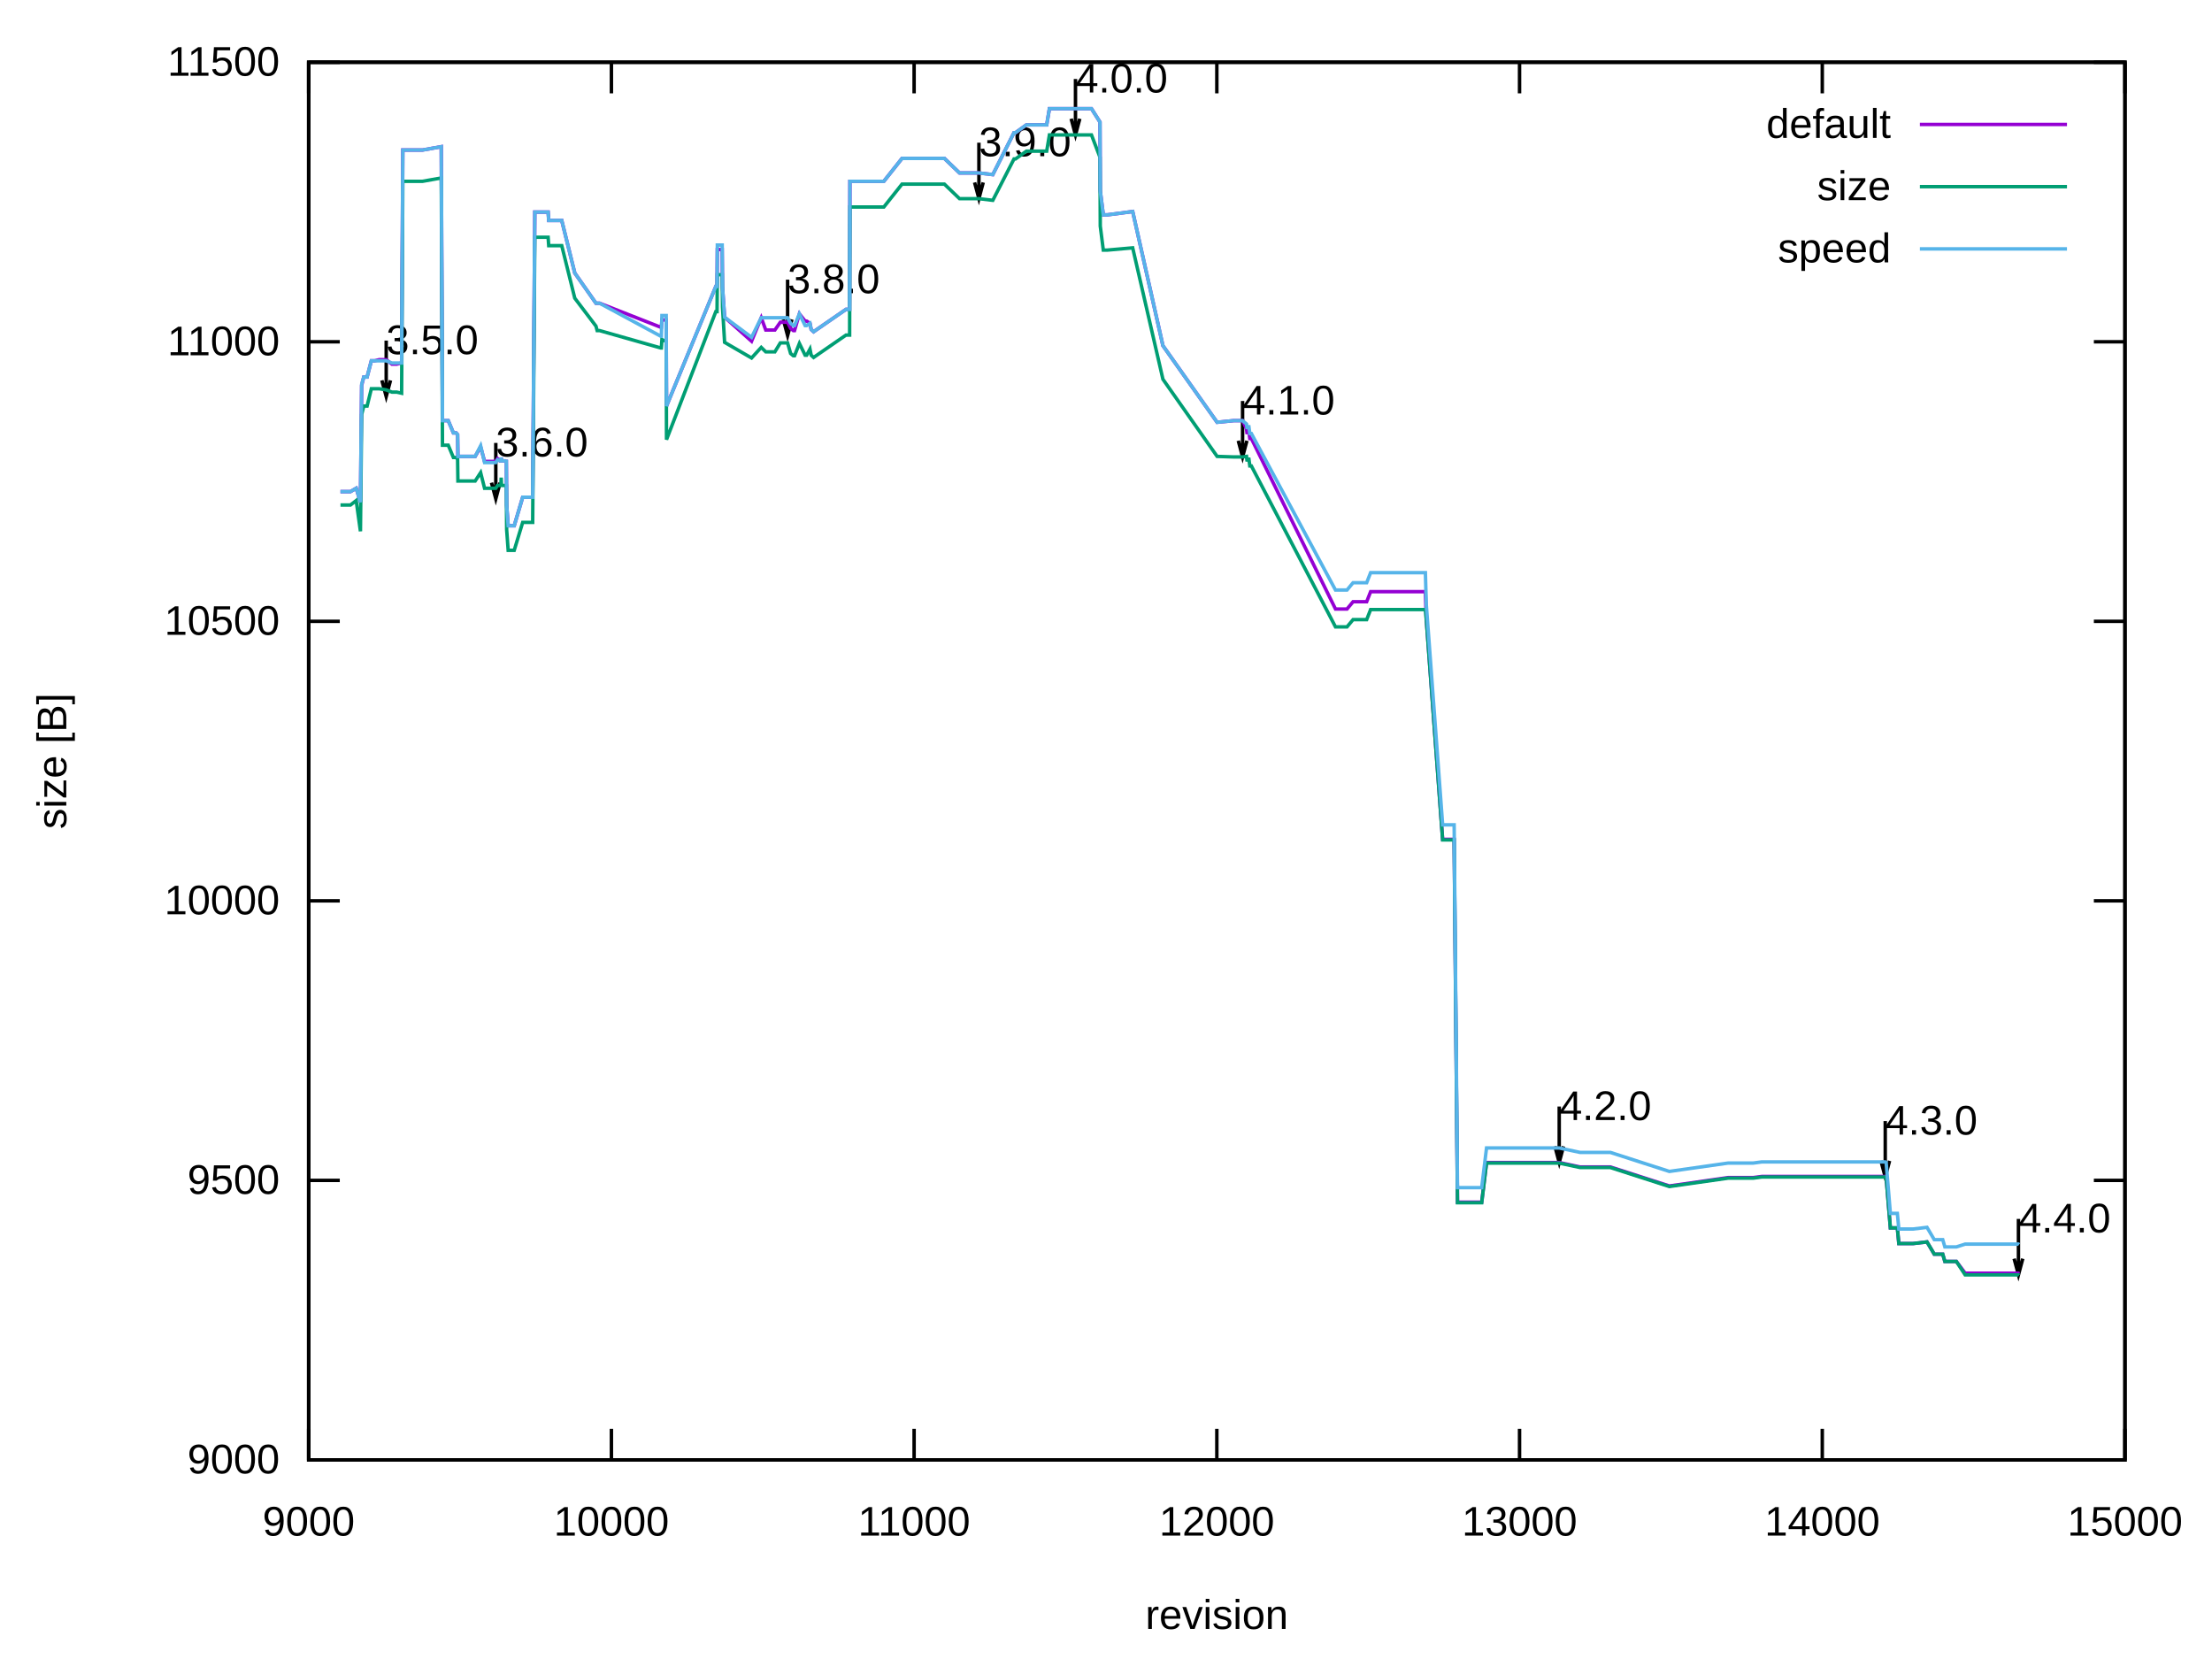
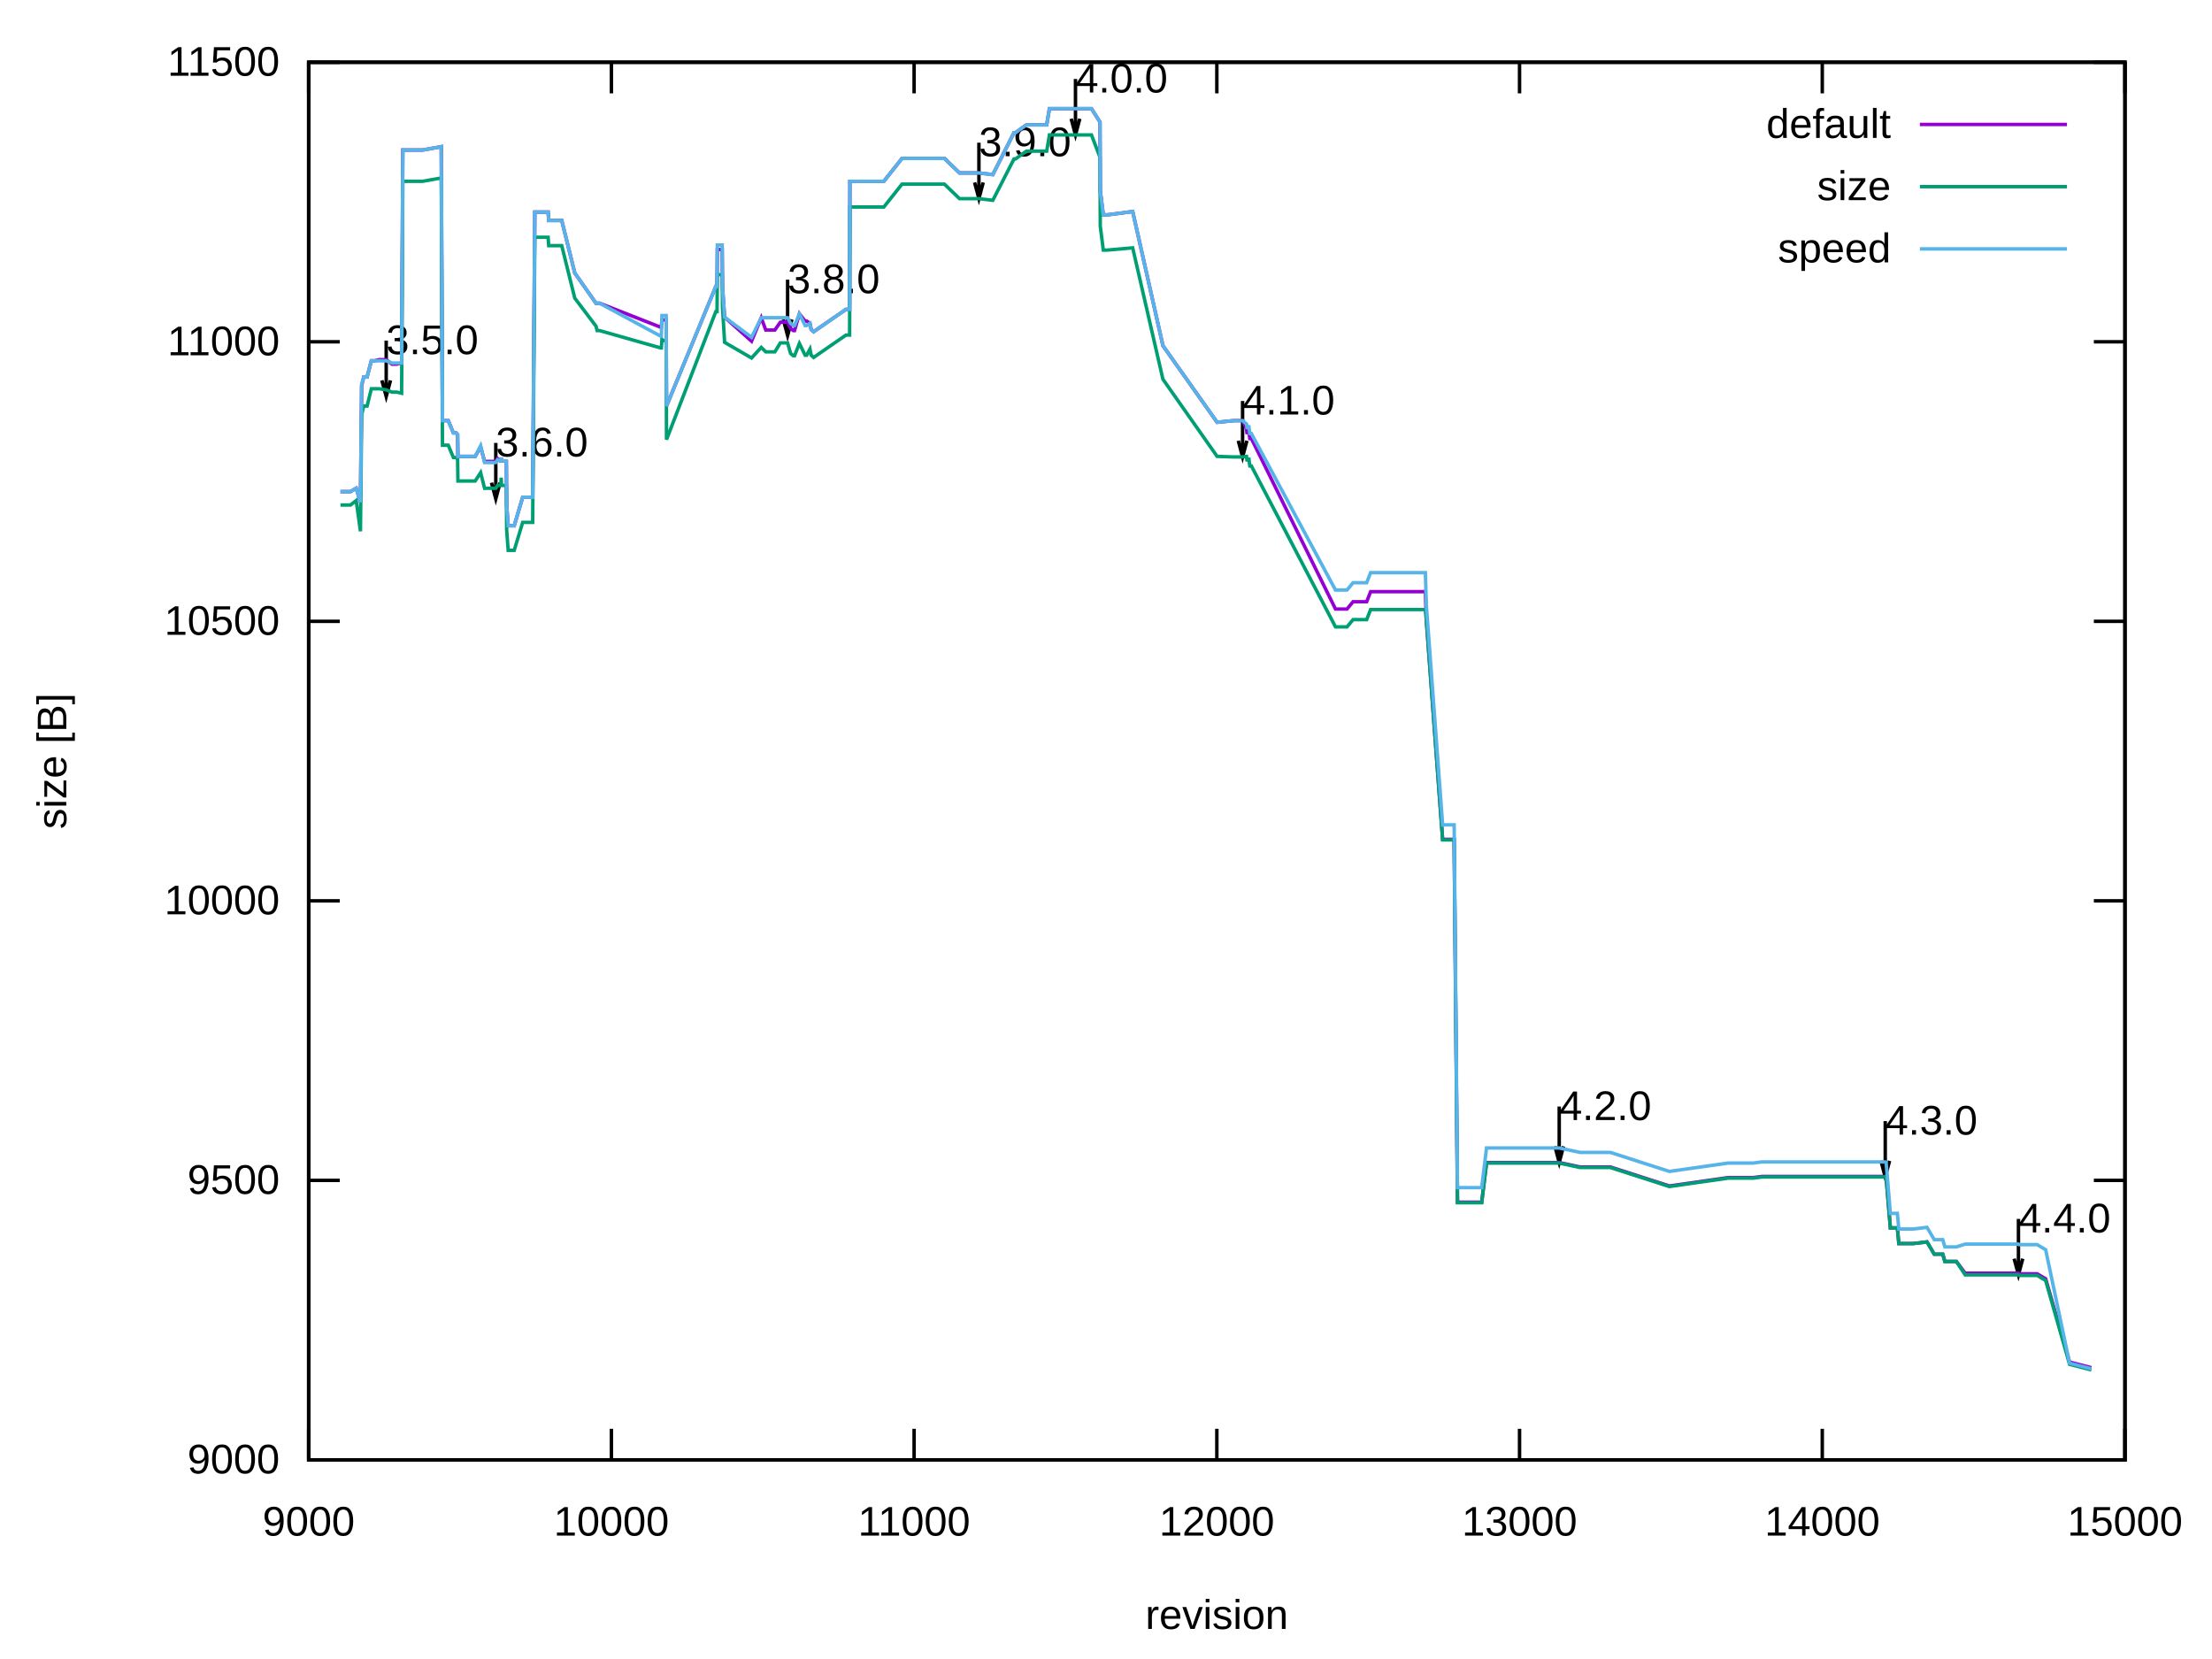
<svg xmlns="http://www.w3.org/2000/svg" xmlns:xlink="http://www.w3.org/1999/xlink" width="640" height="480" viewBox="0 0 640 480">
  <g id="gnuplot_canvas">
    <rect x="0" y="0" width="640" height="480" fill="none" />
    <defs>
      <circle id="gpDot" r="0.5" stroke-width="0.5" stroke="currentColor" />
      <path id="gpPt0" stroke-width="0.222" stroke="currentColor" d="M-1,0 h2 M0,-1 v2" />
      <path id="gpPt1" stroke-width="0.222" stroke="currentColor" d="M-1,-1 L1,1 M1,-1 L-1,1" />
      <path id="gpPt2" stroke-width="0.222" stroke="currentColor" d="M-1,0 L1,0 M0,-1 L0,1 M-1,-1 L1,1 M-1,1 L1,-1" />
      <rect id="gpPt3" stroke-width="0.222" stroke="currentColor" x="-1" y="-1" width="2" height="2" />
      <rect id="gpPt4" stroke-width="0.222" stroke="currentColor" fill="currentColor" x="-1" y="-1" width="2" height="2" />
      <circle id="gpPt5" stroke-width="0.222" stroke="currentColor" cx="0" cy="0" r="1" />
      <use xlink:href="#gpPt5" id="gpPt6" fill="currentColor" stroke="none" />
      <path id="gpPt7" stroke-width="0.222" stroke="currentColor" d="M0,-1.33 L-1.33,0.67 L1.33,0.67 z" />
      <use xlink:href="#gpPt7" id="gpPt8" fill="currentColor" stroke="none" />
      <use xlink:href="#gpPt7" id="gpPt9" stroke="currentColor" transform="rotate(180)" />
      <use xlink:href="#gpPt9" id="gpPt10" fill="currentColor" stroke="none" />
      <use xlink:href="#gpPt3" id="gpPt11" stroke="currentColor" transform="rotate(45)" />
      <use xlink:href="#gpPt11" id="gpPt12" fill="currentColor" stroke="none" />
      <path id="gpPt13" stroke-width="0.222" stroke="currentColor" d="M0,1.330 L1.265,0.411 L0.782,-1.067 L-0.782,-1.076 L-1.265,0.411 z" />
      <use xlink:href="#gpPt13" id="gpPt14" fill="currentColor" stroke="none" />
      <filter id="textbox" filterUnits="objectBoundingBox" x="0" y="0" height="1" width="1">
        <feFlood flood-color="white" flood-opacity="1" result="bgnd" />
        <feComposite in="SourceGraphic" in2="bgnd" operator="atop" />
      </filter>
      <filter id="greybox" filterUnits="objectBoundingBox" x="0" y="0" height="1" width="1">
        <feFlood flood-color="lightgrey" flood-opacity="1" result="grey" />
        <feComposite in="SourceGraphic" in2="grey" operator="atop" />
      </filter>
    </defs>
    <g fill="none" color="white" stroke="currentColor" stroke-width="1.00" stroke-linecap="butt" stroke-linejoin="miter">
</g>
    <g fill="none" color="black" stroke="currentColor" stroke-width="1.00" stroke-linecap="butt" stroke-linejoin="miter">
      <path stroke="black" d="M89.31,422.40 L98.31,422.40 M614.82,422.40 L605.82,422.40  " />
      <g transform="translate(80.92,426.30)" stroke="none" fill="black" font-family="Arial" font-size="12.00" text-anchor="end">
        <text>
          <tspan font-family="Arial"> 9000</tspan>
        </text>
      </g>
    </g>
    <g fill="none" color="black" stroke="currentColor" stroke-width="1.00" stroke-linecap="butt" stroke-linejoin="miter">
      <path stroke="black" d="M89.31,341.52 L98.31,341.52 M614.82,341.52 L605.82,341.52  " />
      <g transform="translate(80.92,345.42)" stroke="none" fill="black" font-family="Arial" font-size="12.00" text-anchor="end">
        <text>
          <tspan font-family="Arial"> 9500</tspan>
        </text>
      </g>
    </g>
    <g fill="none" color="black" stroke="currentColor" stroke-width="1.00" stroke-linecap="butt" stroke-linejoin="miter">
      <path stroke="black" d="M89.31,260.64 L98.31,260.64 M614.82,260.64 L605.82,260.64  " />
      <g transform="translate(80.92,264.54)" stroke="none" fill="black" font-family="Arial" font-size="12.00" text-anchor="end">
        <text>
          <tspan font-family="Arial"> 10000</tspan>
        </text>
      </g>
    </g>
    <g fill="none" color="black" stroke="currentColor" stroke-width="1.00" stroke-linecap="butt" stroke-linejoin="miter">
      <path stroke="black" d="M89.31,179.77 L98.31,179.77 M614.82,179.77 L605.82,179.77  " />
      <g transform="translate(80.92,183.67)" stroke="none" fill="black" font-family="Arial" font-size="12.00" text-anchor="end">
        <text>
          <tspan font-family="Arial"> 10500</tspan>
        </text>
      </g>
    </g>
    <g fill="none" color="black" stroke="currentColor" stroke-width="1.00" stroke-linecap="butt" stroke-linejoin="miter">
      <path stroke="black" d="M89.31,98.89 L98.31,98.89 M614.82,98.89 L605.82,98.89  " />
      <g transform="translate(80.92,102.79)" stroke="none" fill="black" font-family="Arial" font-size="12.00" text-anchor="end">
        <text>
          <tspan font-family="Arial"> 11000</tspan>
        </text>
      </g>
    </g>
    <g fill="none" color="black" stroke="currentColor" stroke-width="1.00" stroke-linecap="butt" stroke-linejoin="miter">
      <path stroke="black" d="M89.31,18.01 L98.31,18.01 M614.82,18.01 L605.82,18.01  " />
      <g transform="translate(80.92,21.91)" stroke="none" fill="black" font-family="Arial" font-size="12.00" text-anchor="end">
        <text>
          <tspan font-family="Arial"> 11500</tspan>
        </text>
      </g>
    </g>
    <g fill="none" color="black" stroke="currentColor" stroke-width="1.00" stroke-linecap="butt" stroke-linejoin="miter">
      <path stroke="black" d="M89.31,422.40 L89.31,413.40 M89.31,18.01 L89.31,27.01  " />
      <g transform="translate(89.31,444.30)" stroke="none" fill="black" font-family="Arial" font-size="12.00" text-anchor="middle">
        <text>
          <tspan font-family="Arial"> 9000</tspan>
        </text>
      </g>
    </g>
    <g fill="none" color="black" stroke="currentColor" stroke-width="1.00" stroke-linecap="butt" stroke-linejoin="miter">
      <path stroke="black" d="M176.90,422.40 L176.90,413.40 M176.90,18.01 L176.90,27.01  " />
      <g transform="translate(176.90,444.30)" stroke="none" fill="black" font-family="Arial" font-size="12.00" text-anchor="middle">
        <text>
          <tspan font-family="Arial"> 10000</tspan>
        </text>
      </g>
    </g>
    <g fill="none" color="black" stroke="currentColor" stroke-width="1.00" stroke-linecap="butt" stroke-linejoin="miter">
      <path stroke="black" d="M264.48,422.40 L264.48,413.40 M264.48,18.01 L264.48,27.01  " />
      <g transform="translate(264.48,444.30)" stroke="none" fill="black" font-family="Arial" font-size="12.00" text-anchor="middle">
        <text>
          <tspan font-family="Arial"> 11000</tspan>
        </text>
      </g>
    </g>
    <g fill="none" color="black" stroke="currentColor" stroke-width="1.00" stroke-linecap="butt" stroke-linejoin="miter">
      <path stroke="black" d="M352.07,422.40 L352.07,413.40 M352.07,18.01 L352.07,27.01  " />
      <g transform="translate(352.07,444.30)" stroke="none" fill="black" font-family="Arial" font-size="12.00" text-anchor="middle">
        <text>
          <tspan font-family="Arial"> 12000</tspan>
        </text>
      </g>
    </g>
    <g fill="none" color="black" stroke="currentColor" stroke-width="1.00" stroke-linecap="butt" stroke-linejoin="miter">
      <path stroke="black" d="M439.65,422.40 L439.65,413.40 M439.65,18.01 L439.65,27.01  " />
      <g transform="translate(439.65,444.30)" stroke="none" fill="black" font-family="Arial" font-size="12.00" text-anchor="middle">
        <text>
          <tspan font-family="Arial"> 13000</tspan>
        </text>
      </g>
    </g>
    <g fill="none" color="black" stroke="currentColor" stroke-width="1.00" stroke-linecap="butt" stroke-linejoin="miter">
      <path stroke="black" d="M527.24,422.40 L527.24,413.40 M527.24,18.01 L527.24,27.01  " />
      <g transform="translate(527.24,444.30)" stroke="none" fill="black" font-family="Arial" font-size="12.00" text-anchor="middle">
        <text>
          <tspan font-family="Arial"> 14000</tspan>
        </text>
      </g>
    </g>
    <g fill="none" color="black" stroke="currentColor" stroke-width="1.00" stroke-linecap="butt" stroke-linejoin="miter">
      <path stroke="black" d="M614.82,422.40 L614.82,413.40 M614.82,18.01 L614.82,27.01  " />
      <g transform="translate(614.82,444.30)" stroke="none" fill="black" font-family="Arial" font-size="12.00" text-anchor="middle">
        <text>
          <tspan font-family="Arial"> 15000</tspan>
        </text>
      </g>
    </g>
    <g fill="none" color="black" stroke="currentColor" stroke-width="1.00" stroke-linecap="butt" stroke-linejoin="miter">
</g>
    <g fill="none" color="black" stroke="currentColor" stroke-width="1.00" stroke-linecap="butt" stroke-linejoin="miter">
      <path stroke="black" d="M89.31,18.01 L89.31,422.40 L614.82,422.40 L614.82,18.01 L89.31,18.01 Z  " />
      <g transform="translate(111.73,102.46)" stroke="none" fill="black" font-family="Arial" font-size="12.00" text-anchor="start">
        <text>
          <tspan font-family="Arial">3.5.0</tspan>
        </text>
      </g>
      <g transform="translate(143.44,132.07)" stroke="none" fill="black" font-family="Arial" font-size="12.00" text-anchor="start">
        <text>
          <tspan font-family="Arial">3.6.0</tspan>
        </text>
      </g>
      <g transform="translate(227.87,84.83)" stroke="none" fill="black" font-family="Arial" font-size="12.00" text-anchor="start">
        <text>
          <tspan font-family="Arial">3.8.0</tspan>
        </text>
      </g>
      <g transform="translate(283.22,45.20)" stroke="none" fill="black" font-family="Arial" font-size="12.00" text-anchor="start">
        <text>
          <tspan font-family="Arial">3.9.0</tspan>
        </text>
      </g>
      <g transform="translate(311.16,26.76)" stroke="none" fill="black" font-family="Arial" font-size="12.00" text-anchor="start">
        <text>
          <tspan font-family="Arial">4.0.0</tspan>
        </text>
      </g>
      <g transform="translate(359.51,119.93)" stroke="none" fill="black" font-family="Arial" font-size="12.00" text-anchor="start">
        <text>
          <tspan font-family="Arial">4.1.0</tspan>
        </text>
      </g>
      <g transform="translate(451.12,324.07)" stroke="none" fill="black" font-family="Arial" font-size="12.00" text-anchor="start">
        <text>
          <tspan font-family="Arial">4.2.0</tspan>
        </text>
      </g>
      <g transform="translate(545.45,328.28)" stroke="none" fill="black" font-family="Arial" font-size="12.00" text-anchor="start">
        <text>
          <tspan font-family="Arial">4.3.0</tspan>
        </text>
      </g>
      <g transform="translate(583.99,356.58)" stroke="none" fill="black" font-family="Arial" font-size="12.00" text-anchor="start">
        <text>
          <tspan font-family="Arial">4.4.0</tspan>
        </text>
      </g>
-       <path stroke="black" d="M110.49,110.05 L111.74,114.73 L112.99,110.05 M111.74,98.55 L111.74,114.73 M142.20,139.65 L143.45,144.33 L144.70,139.65   M143.45,128.16 L143.45,144.33 M226.63,92.42 L227.88,97.10 L229.13,92.42 M227.88,80.92 L227.88,97.10 M281.98,52.79   L283.23,57.47 L284.48,52.79 M283.23,41.29 L283.23,57.47 M309.92,34.35 L311.17,39.03 L312.42,34.35 M311.17,22.85   L311.17,39.03 M358.27,127.52 L359.52,132.20 L360.77,127.52 M359.52,116.02 L359.52,132.20 M449.88,331.66 L451.13,336.34   L452.38,331.66 M451.13,320.16 L451.13,336.34 M544.21,335.86 L545.46,340.54 L546.71,335.86 M545.46,324.37 L545.46,340.54   M582.75,364.17 L584.00,368.85 L585.25,364.17 M584.00,352.67 L584.00,368.85  " />
-     </g>
-     <g fill="none" color="black" stroke="currentColor" stroke-width="1.00" stroke-linecap="butt" stroke-linejoin="miter">
-       <g transform="translate(19.18,220.21) rotate(270)" stroke="none" fill="black" font-family="Arial" font-size="12.00" text-anchor="middle">
-         <text>
-           <tspan font-family="Arial">size [B]</tspan>
-         </text>
-       </g>
-     </g>
-     <g fill="none" color="black" stroke="currentColor" stroke-width="1.00" stroke-linecap="butt" stroke-linejoin="miter">
-       <g transform="translate(352.06,471.30)" stroke="none" fill="black" font-family="Arial" font-size="12.00" text-anchor="middle">
-         <text>
-           <tspan font-family="Arial">revision</tspan>
-         </text>
-       </g>
+     </g>
+     <g fill="none" color="black" stroke="currentColor" stroke-width="1.00" stroke-linecap="butt" stroke-linejoin="miter">
+       <path stroke="black" d="M110.49,110.05 L111.74,114.73 L112.99,110.05 M111.74,98.55 L111.74,114.73  " />
+     </g>
+     <g fill="none" color="black" stroke="currentColor" stroke-width="1.00" stroke-linecap="butt" stroke-linejoin="miter">
+       <path stroke="black" d="M142.20,139.65 L143.45,144.33 L144.70,139.65 M143.45,128.16 L143.45,144.33  " />
+     </g>
+     <g fill="none" color="black" stroke="currentColor" stroke-width="1.00" stroke-linecap="butt" stroke-linejoin="miter">
+       <path stroke="black" d="M226.63,92.42 L227.88,97.10 L229.13,92.42 M227.88,80.92 L227.88,97.10  " />
+     </g>
+     <g fill="none" color="black" stroke="currentColor" stroke-width="1.00" stroke-linecap="butt" stroke-linejoin="miter">
+       <path stroke="black" d="M281.98,52.79 L283.23,57.47 L284.48,52.79 M283.23,41.29 L283.23,57.47  " />
+     </g>
+     <g fill="none" color="black" stroke="currentColor" stroke-width="1.00" stroke-linecap="butt" stroke-linejoin="miter">
+       <path stroke="black" d="M309.92,34.35 L311.17,39.03 L312.42,34.35 M311.17,22.85 L311.17,39.03  " />
+     </g>
+     <g fill="none" color="black" stroke="currentColor" stroke-width="1.00" stroke-linecap="butt" stroke-linejoin="miter">
+       <path stroke="black" d="M358.27,127.52 L359.52,132.20 L360.77,127.52 M359.52,116.02 L359.52,132.20  " />
+     </g>
+     <g fill="none" color="black" stroke="currentColor" stroke-width="1.00" stroke-linecap="butt" stroke-linejoin="miter">
+       <path stroke="black" d="M449.88,331.66 L451.13,336.34 L452.38,331.66 M451.13,320.16 L451.13,336.34  " />
+     </g>
+     <g fill="none" color="black" stroke="currentColor" stroke-width="1.00" stroke-linecap="butt" stroke-linejoin="miter">
+       <path stroke="black" d="M544.21,335.86 L545.46,340.54 L546.71,335.86 M545.46,324.37 L545.46,340.54  " />
+     </g>
+     <g fill="none" color="black" stroke="currentColor" stroke-width="1.00" stroke-linecap="butt" stroke-linejoin="miter">
+       <path stroke="black" d="M582.75,364.17 L584.00,368.85 L585.25,364.17 M584.00,352.67 L584.00,368.85  " />
    </g>
    <g fill="none" color="black" stroke="currentColor" stroke-width="1.00" stroke-linecap="butt" stroke-linejoin="miter">
</g>
    <g id="gnuplot_plot_1">
      <g fill="none" color="black" stroke="currentColor" stroke-width="1.00" stroke-linecap="butt" stroke-linejoin="miter">
        <g transform="translate(547.09,39.91)" stroke="none" fill="black" font-family="Arial" font-size="12.00" text-anchor="end">
          <text>
            <tspan font-family="Arial">default</tspan>
          </text>
        </g>
      </g>
      <g fill="none" color="black" stroke="currentColor" stroke-width="1.00" stroke-linecap="butt" stroke-linejoin="miter">
-         <path stroke="rgb(148,   0, 211)" d="M555.48,36.01 L598.04,36.01 M98.51,142.24 L99.82,142.24 L100.17,142.24 L100.43,142.24 L101.40,142.24 L103.06,141.27   L104.29,145.31 L104.64,111.50 L105.25,109.08 L105.69,109.08 L106.04,109.08 L106.21,109.08 L107.44,104.39 L107.53,104.39   L108.40,104.39 L109.72,104.06 L111.73,104.06 L113.40,105.36 L114.80,105.36 L116.20,105.03 L116.55,43.41 L117.25,43.41   L120.32,43.41 L122.24,43.41 L127.67,42.44 L128.02,121.70 L128.29,121.70 L128.90,121.70 L129.69,121.70 L131.18,125.25   L131.96,125.25 L132.40,125.74 L132.49,132.05 L132.93,132.05 L134.94,132.05 L136.61,132.05 L137.48,132.05 L139.06,129.30   L140.20,133.50 L140.90,133.50 L141.51,133.50 L141.95,133.50 L142.04,133.50 L142.12,133.50 L142.21,133.50 L143.44,133.50   L143.96,132.70 L144.66,133.34 L144.93,133.34 L145.01,132.37 L145.10,133.34 L145.19,133.34 L145.36,133.34 L145.80,133.34   L145.89,133.34 L146.15,133.34 L146.33,133.50 L146.50,133.50 L146.59,146.12 L147.03,152.11 L147.29,152.11 L147.47,152.11   L147.55,152.11 L147.64,152.11 L148.78,152.11 L151.23,143.86 L153.25,143.86 L154.12,143.86 L154.74,61.36 L155.09,61.36   L155.96,61.36 L156.22,61.36 L156.31,61.36 L156.40,61.36 L156.49,61.36 L157.01,61.36 L157.98,61.36 L158.50,61.36   L158.59,61.36 L158.76,63.79 L159.12,63.79 L159.64,63.79 L159.99,63.79 L160.08,63.79 L160.69,63.79 L160.95,63.79   L161.04,63.79 L161.13,63.79 L162.01,63.79 L162.18,63.79 L162.53,63.79 L166.30,78.99 L172.43,87.73 L172.78,87.73   L172.95,87.73 L173.04,87.73 L173.48,87.73 L191.17,94.68 L191.35,94.68 L191.52,92.58 L192.13,92.58 L192.75,92.58   L192.84,117.49 L207.11,82.87 L207.46,82.87 L207.55,72.20 L208.95,72.20 L209.04,83.04 L209.65,91.77 L217.45,98.73   L220.25,91.93 L221.56,95.49 L224.19,95.49 L225.77,93.23 L227.87,93.23 L228.75,95.01 L229.53,95.65 L229.88,95.65   L231.29,90.80 L232.95,92.90 L233.39,92.90 L234.35,93.55 L234.70,95.33 L235.40,95.98 L244.77,89.51 L245.39,89.51   L245.74,89.51 L245.82,89.51 L245.91,52.46 L246.09,52.46 L246.96,52.46 L255.72,52.46 L260.98,45.83 L262.20,45.83   L272.10,45.83 L273.24,45.83 L277.62,50.04 L283.22,50.04 L287.25,50.52 L293.38,38.39 L293.82,38.39 L296.97,36.13   L302.58,36.13 L302.84,36.13 L303.63,31.44 L308.89,31.44 L309.06,31.44 L311.16,31.44 L315.80,31.44 L318.26,35.32   L318.34,55.21 L319.22,62.17 L319.66,62.17 L319.75,62.17 L320.27,62.17 L320.36,62.17 L327.72,61.20 L336.47,100.02   L352.15,122.18 L356.97,121.70 L359.51,121.70 L360.65,124.12 L360.82,125.58 L361.00,124.93 L361.35,124.93 L361.61,126.87   L362.05,126.87 L386.40,176.21 L388.41,176.21 L389.73,176.21 L391.48,174.10 L392.70,174.10 L394.81,174.10 L395.42,174.10   L396.56,171.19 L408.29,171.19 L411.01,171.19 L412.41,171.19 L412.67,179.12 L417.40,242.85 L420.73,242.85 L421.70,347.83   L424.50,347.83 L427.56,347.83 L428.70,347.83 L430.10,336.35 L430.89,336.35 L436.93,336.35 L451.12,336.35 L457.17,337.64   L465.93,337.64 L483.00,343.14 L500.00,340.71 L500.87,340.71 L501.75,340.71 L505.16,340.71 L507.27,340.71 L509.72,340.39   L518.48,340.39 L527.24,340.39 L543.35,340.39 L545.45,340.39 L545.72,340.55 L546.94,355.27 L547.82,355.27 L548.08,355.27   L548.78,355.27 L548.96,355.27 L549.39,359.80 L553.51,359.80 L557.54,359.32 L559.64,362.87 L562.09,362.87 L562.71,364.98   L566.04,364.98 L568.58,368.37 L571.90,368.37 L573.48,368.37 L583.99,368.37 L584.17,368.54  " />
+         <path stroke="rgb(148,   0, 211)" d="M555.48,36.01 L598.04,36.01 M98.51,142.24 L99.82,142.24 L100.17,142.24 L100.43,142.24 L101.40,142.24 L103.06,141.27   L104.29,145.31 L104.64,111.50 L105.25,109.08 L105.69,109.08 L106.04,109.08 L106.21,109.08 L107.44,104.39 L107.53,104.39   L108.40,104.39 L109.72,104.06 L111.73,104.06 L113.40,105.36 L114.80,105.36 L116.20,105.03 L116.55,43.41 L117.25,43.41   L120.32,43.41 L122.24,43.41 L127.67,42.44 L128.02,121.70 L128.29,121.70 L128.90,121.70 L129.69,121.70 L131.18,125.25   L131.96,125.25 L132.40,125.74 L132.49,132.05 L132.93,132.05 L134.94,132.05 L136.61,132.05 L137.48,132.05 L139.06,129.30   L140.20,133.50 L140.90,133.50 L141.51,133.50 L141.95,133.50 L142.04,133.50 L142.12,133.50 L142.21,133.50 L143.44,133.50   L143.96,132.70 L144.66,133.34 L144.93,133.34 L145.01,132.37 L145.10,133.34 L145.19,133.34 L145.36,133.34 L145.80,133.34   L145.89,133.34 L146.15,133.34 L146.33,133.50 L146.50,133.50 L146.59,146.12 L147.03,152.11 L147.29,152.11 L147.47,152.11   L147.55,152.11 L147.64,152.11 L148.78,152.11 L151.23,143.86 L153.25,143.86 L154.12,143.86 L154.74,61.36 L155.09,61.36   L155.96,61.36 L156.22,61.36 L156.31,61.36 L156.40,61.36 L156.49,61.36 L157.01,61.36 L157.98,61.36 L158.50,61.36   L158.59,61.36 L158.76,63.79 L159.12,63.79 L159.64,63.79 L159.99,63.79 L160.08,63.79 L160.69,63.79 L160.95,63.79   L161.04,63.79 L161.13,63.79 L162.01,63.79 L162.18,63.79 L162.53,63.79 L166.30,78.99 L172.43,87.73 L172.78,87.73   L172.95,87.73 L173.04,87.73 L173.48,87.73 L191.17,94.68 L191.35,94.68 L191.52,92.58 L192.13,92.58 L192.75,92.58   L192.84,117.49 L207.11,82.87 L207.46,82.87 L207.55,72.20 L208.95,72.20 L209.04,83.04 L209.65,91.77 L217.45,98.73   L220.25,91.93 L221.56,95.49 L224.19,95.49 L225.77,93.23 L227.87,93.23 L228.75,95.01 L229.53,95.65 L229.88,95.65   L231.29,90.80 L232.95,92.90 L233.39,92.90 L234.35,93.55 L234.70,95.33 L235.40,95.98 L244.77,89.51 L245.39,89.51   L245.74,89.51 L245.82,89.51 L245.91,52.46 L246.09,52.46 L246.96,52.46 L255.72,52.46 L260.98,45.83 L262.20,45.83   L272.10,45.83 L273.24,45.83 L277.62,50.04 L283.22,50.04 L287.25,50.52 L293.38,38.39 L293.82,38.39 L296.97,36.13   L302.58,36.13 L302.84,36.13 L303.63,31.44 L308.89,31.44 L309.06,31.44 L311.16,31.44 L315.80,31.44 L318.26,35.32   L318.34,55.21 L319.22,62.17 L319.66,62.17 L319.75,62.17 L320.27,62.17 L320.36,62.17 L327.72,61.20 L336.47,100.02   L352.15,122.18 L356.97,121.70 L359.51,121.70 L360.65,124.12 L360.82,125.58 L361.00,124.93 L361.35,124.93 L361.61,126.87   L362.05,126.87 L386.40,176.21 L388.41,176.21 L389.73,176.21 L391.48,174.10 L392.70,174.10 L394.81,174.10 L395.42,174.10   L396.56,171.19 L408.29,171.19 L411.01,171.19 L412.41,171.19 L412.67,179.12 L417.40,242.85 L420.73,242.85 L421.70,347.83   L424.50,347.83 L427.56,347.83 L428.70,347.83 L430.10,336.35 L430.89,336.35 L436.93,336.35 L451.12,336.35 L457.17,337.64   L465.93,337.64 L483.00,343.14 L500.00,340.71 L500.87,340.71 L501.75,340.71 L505.16,340.71 L507.27,340.71 L509.72,340.39   L518.48,340.39 L527.24,340.39 L543.35,340.39 L545.45,340.39 L545.72,340.55 L546.94,355.27 L547.82,355.27 L548.08,355.27   L548.78,355.27 L548.96,355.27 L549.39,359.80 L553.51,359.80 L557.54,359.32 L559.64,362.87 L562.09,362.87 L562.71,364.98   L566.04,364.98 L568.58,368.37 L571.90,368.37 L573.48,368.37 L583.99,368.37 L584.17,368.54 L589.42,368.54 L591.87,369.99   L598.79,394.09 L605.10,395.71  " />
      </g>
    </g>
    <g id="gnuplot_plot_2">
      <g fill="none" color="black" stroke="currentColor" stroke-width="1.00" stroke-linecap="butt" stroke-linejoin="miter">
        <g transform="translate(547.09,57.91)" stroke="none" fill="black" font-family="Arial" font-size="12.00" text-anchor="end">
          <text>
            <tspan font-family="Arial">size</tspan>
          </text>
        </g>
      </g>
      <g fill="none" color="black" stroke="currentColor" stroke-width="1.00" stroke-linecap="butt" stroke-linejoin="miter">
-         <path stroke="rgb(  0, 158, 115)" d="M555.48,54.01 L598.04,54.01 M98.51,146.12 L99.82,146.12 L100.17,146.12 L100.43,146.12 L101.40,146.12 L103.06,144.83   L104.29,153.72 L104.64,119.92 L105.25,117.49 L105.69,117.49 L106.04,117.49 L106.21,117.49 L107.44,112.48 L107.53,112.48   L108.40,112.48 L109.72,112.48 L111.73,112.80 L113.40,113.45 L114.80,113.45 L116.20,113.77 L116.55,52.46 L117.25,52.46   L120.32,52.46 L122.24,52.46 L127.67,51.49 L128.02,128.81 L128.29,128.81 L128.90,128.81 L129.69,128.81 L131.18,132.37   L131.96,132.37 L132.40,132.86 L132.49,139.17 L132.93,139.17 L134.94,139.17 L136.61,139.17 L137.48,139.17 L139.06,136.74   L140.20,141.27 L140.90,141.27 L141.51,141.27 L141.95,141.27 L142.04,141.27 L142.12,141.27 L142.21,141.27 L143.44,141.27   L143.96,140.46 L144.66,140.46 L144.93,140.46 L145.01,138.19 L145.10,140.46 L145.19,140.46 L145.36,140.46 L145.80,140.46   L145.89,140.46 L146.15,140.46 L146.33,140.62 L146.50,140.62 L146.59,153.24 L147.03,159.22 L147.29,159.22 L147.47,159.22   L147.55,159.22 L147.64,159.22 L148.78,159.22 L151.23,151.14 L153.25,151.14 L154.12,151.14 L154.74,68.64 L155.09,68.64   L155.96,68.64 L156.22,68.64 L156.31,68.64 L156.40,68.64 L156.49,68.64 L157.01,68.64 L157.98,68.64 L158.50,68.64   L158.59,68.64 L158.76,71.07 L159.12,71.07 L159.64,71.07 L159.99,71.07 L160.08,71.07 L160.69,71.07 L160.95,71.07   L161.04,71.07 L161.13,71.07 L162.01,71.07 L162.18,71.07 L162.53,71.07 L166.30,86.27 L172.43,94.36 L172.78,95.65   L172.95,95.65 L173.04,95.65 L173.48,95.65 L191.17,100.67 L191.35,100.67 L191.52,98.24 L192.13,98.56 L192.75,98.56   L192.84,127.20 L207.11,90.15 L207.46,90.15 L207.55,79.48 L208.95,79.48 L209.04,88.86 L209.65,99.05 L217.45,103.58   L220.25,100.51 L221.56,101.80 L224.19,101.80 L225.77,99.21 L227.87,99.21 L228.75,102.28 L229.53,102.93 L229.88,102.93   L231.29,99.37 L232.95,102.77 L233.39,102.77 L234.35,100.99 L234.70,102.77 L235.40,103.42 L244.77,96.95 L245.39,96.95   L245.74,96.95 L245.82,96.95 L245.91,59.90 L246.09,59.90 L246.96,59.90 L255.72,59.90 L260.98,53.27 L262.20,53.27   L272.10,53.27 L273.24,53.27 L277.62,57.48 L283.22,57.48 L287.25,57.96 L293.38,45.99 L293.82,45.99 L296.97,43.73   L302.58,43.73 L302.84,43.73 L303.63,39.04 L308.89,39.04 L309.06,39.04 L311.16,39.04 L315.80,39.04 L318.26,45.51   L318.34,65.40 L319.22,72.36 L319.66,72.36 L319.75,72.36 L320.27,72.36 L320.36,72.36 L327.72,71.71 L336.47,109.73   L352.15,132.05 L356.97,132.21 L359.51,132.21 L360.65,132.05 L360.82,133.50 L361.00,132.86 L361.35,132.86 L361.61,134.80   L362.05,134.80 L386.40,181.38 L388.41,181.38 L389.73,181.38 L391.48,179.28 L392.70,179.28 L394.81,179.28 L395.42,179.28   L396.56,176.37 L408.29,176.37 L411.01,176.37 L412.41,176.37 L412.67,179.28 L417.40,243.01 L420.73,243.01 L421.70,347.99   L424.50,347.99 L427.56,347.99 L428.70,347.99 L430.10,336.51 L430.89,336.51 L436.93,336.51 L451.12,336.51 L457.17,337.80   L465.93,337.80 L483.00,343.30 L500.00,340.87 L500.87,340.87 L501.75,340.87 L505.16,340.87 L507.27,340.87 L509.72,340.55   L518.48,340.55 L527.24,340.55 L543.35,340.55 L545.45,340.55 L545.72,340.71 L546.94,355.27 L547.82,355.27 L548.08,355.27   L548.78,355.27 L548.96,355.27 L549.39,359.80 L553.51,359.80 L557.54,359.32 L559.64,362.87 L562.09,362.87 L562.71,364.98   L566.04,364.98 L568.58,368.86 L571.90,368.86 L573.48,368.86 L583.99,368.86 L584.17,369.02  " />
+         <path stroke="rgb(  0, 158, 115)" d="M555.48,54.01 L598.04,54.01 M98.51,146.12 L99.82,146.12 L100.17,146.12 L100.43,146.12 L101.40,146.12 L103.06,144.83   L104.29,153.72 L104.64,119.92 L105.25,117.49 L105.69,117.49 L106.04,117.49 L106.21,117.49 L107.44,112.48 L107.53,112.48   L108.40,112.48 L109.72,112.48 L111.73,112.80 L113.40,113.45 L114.80,113.45 L116.20,113.77 L116.55,52.46 L117.25,52.46   L120.32,52.46 L122.24,52.46 L127.67,51.49 L128.02,128.81 L128.29,128.81 L128.90,128.81 L129.69,128.81 L131.18,132.37   L131.96,132.37 L132.40,132.86 L132.49,139.17 L132.93,139.17 L134.94,139.17 L136.61,139.17 L137.48,139.17 L139.06,136.74   L140.20,141.27 L140.90,141.27 L141.51,141.27 L141.95,141.27 L142.04,141.27 L142.12,141.27 L142.21,141.27 L143.44,141.27   L143.96,140.46 L144.66,140.46 L144.93,140.46 L145.01,138.19 L145.10,140.46 L145.19,140.46 L145.36,140.46 L145.80,140.46   L145.89,140.46 L146.15,140.46 L146.33,140.62 L146.50,140.62 L146.59,153.24 L147.03,159.22 L147.29,159.22 L147.47,159.22   L147.55,159.22 L147.64,159.22 L148.78,159.22 L151.23,151.14 L153.25,151.14 L154.12,151.14 L154.74,68.64 L155.09,68.64   L155.96,68.64 L156.22,68.64 L156.31,68.64 L156.40,68.64 L156.49,68.64 L157.01,68.64 L157.98,68.64 L158.50,68.64   L158.59,68.64 L158.76,71.07 L159.12,71.07 L159.64,71.07 L159.99,71.07 L160.08,71.07 L160.69,71.07 L160.95,71.07   L161.04,71.07 L161.13,71.07 L162.01,71.07 L162.18,71.07 L162.53,71.07 L166.30,86.27 L172.43,94.36 L172.78,95.65   L172.95,95.65 L173.04,95.65 L173.48,95.65 L191.17,100.67 L191.35,100.67 L191.52,98.24 L192.13,98.56 L192.75,98.56   L192.84,127.20 L207.11,90.15 L207.46,90.15 L207.55,79.48 L208.95,79.48 L209.04,88.86 L209.65,99.05 L217.45,103.58   L220.25,100.51 L221.56,101.80 L224.19,101.80 L225.77,99.21 L227.87,99.21 L228.75,102.28 L229.53,102.93 L229.88,102.93   L231.29,99.37 L232.95,102.77 L233.39,102.77 L234.35,100.99 L234.70,102.77 L235.40,103.42 L244.77,96.95 L245.39,96.95   L245.74,96.95 L245.82,96.95 L245.91,59.90 L246.09,59.90 L246.96,59.90 L255.72,59.90 L260.98,53.27 L262.20,53.27   L272.10,53.27 L273.24,53.27 L277.62,57.48 L283.22,57.48 L287.25,57.96 L293.38,45.99 L293.82,45.99 L296.97,43.73   L302.58,43.73 L302.84,43.73 L303.63,39.04 L308.89,39.04 L309.06,39.04 L311.16,39.04 L315.80,39.04 L318.26,45.51   L318.34,65.40 L319.22,72.36 L319.66,72.36 L319.75,72.36 L320.27,72.36 L320.36,72.36 L327.72,71.71 L336.47,109.73   L352.15,132.05 L356.97,132.21 L359.51,132.21 L360.65,132.05 L360.82,133.50 L361.00,132.86 L361.35,132.86 L361.61,134.80   L362.05,134.80 L386.40,181.38 L388.41,181.38 L389.73,181.38 L391.48,179.28 L392.70,179.28 L394.81,179.28 L395.42,179.28   L396.56,176.37 L408.29,176.37 L411.01,176.37 L412.41,176.37 L412.67,179.28 L417.40,243.01 L420.73,243.01 L421.70,347.99   L424.50,347.99 L427.56,347.99 L428.70,347.99 L430.10,336.51 L430.89,336.51 L436.93,336.51 L451.12,336.51 L457.17,337.80   L465.93,337.80 L483.00,343.30 L500.00,340.87 L500.87,340.87 L501.75,340.87 L505.16,340.87 L507.27,340.87 L509.72,340.55   L518.48,340.55 L527.24,340.55 L543.35,340.55 L545.45,340.55 L545.72,340.71 L546.94,355.27 L547.82,355.27 L548.08,355.27   L548.78,355.27 L548.96,355.27 L549.39,359.80 L553.51,359.80 L557.54,359.32 L559.64,362.87 L562.09,362.87 L562.71,364.98   L566.04,364.98 L568.58,368.86 L571.90,368.86 L573.48,368.86 L583.99,368.86 L584.17,369.02 L589.42,369.02 L591.87,370.48   L598.79,394.74 L605.10,396.36  " />
      </g>
    </g>
    <g id="gnuplot_plot_3">
      <g fill="none" color="black" stroke="currentColor" stroke-width="1.00" stroke-linecap="butt" stroke-linejoin="miter">
        <g transform="translate(547.09,75.91)" stroke="none" fill="black" font-family="Arial" font-size="12.00" text-anchor="end">
          <text>
            <tspan font-family="Arial">speed</tspan>
          </text>
        </g>
      </g>
      <g fill="none" color="black" stroke="currentColor" stroke-width="1.00" stroke-linecap="butt" stroke-linejoin="miter">
-         <path stroke="rgb( 86, 180, 233)" d="M555.48,72.01 L598.04,72.01 M98.51,142.24 L99.82,142.24 L100.17,142.24 L100.43,142.24 L101.40,142.24 L103.06,141.27   L104.29,145.31 L104.64,111.18 L105.25,109.08 L105.69,109.08 L106.04,109.08 L106.21,109.08 L107.44,104.39 L107.53,104.39   L108.40,104.39 L109.72,104.39 L111.73,104.39 L113.40,105.03 L114.80,105.03 L116.20,105.03 L116.55,43.41 L117.25,43.41   L120.32,43.41 L122.24,43.41 L127.67,42.44 L128.02,121.70 L128.29,121.70 L128.90,121.70 L129.69,121.70 L131.18,125.25   L131.96,125.25 L132.40,125.74 L132.49,132.05 L132.93,132.05 L134.94,132.05 L136.61,132.05 L137.48,132.05 L139.06,128.97   L140.20,133.83 L140.90,133.83 L141.51,133.83 L141.95,133.83 L142.04,133.83 L142.12,133.83 L142.21,133.83 L143.44,133.83   L143.96,133.02 L144.66,133.34 L144.93,133.34 L145.01,132.37 L145.10,133.34 L145.19,133.34 L145.36,133.34 L145.80,133.34   L145.89,133.34 L146.15,133.34 L146.33,133.50 L146.50,133.50 L146.59,146.12 L147.03,152.11 L147.29,152.11 L147.47,152.11   L147.55,152.11 L147.64,152.11 L148.78,152.11 L151.23,143.86 L153.25,143.86 L154.12,143.86 L154.74,61.36 L155.09,61.36   L155.96,61.36 L156.22,61.36 L156.31,61.36 L156.40,61.36 L156.49,61.36 L157.01,61.36 L157.98,61.36 L158.50,61.36   L158.59,61.36 L158.76,63.79 L159.12,63.79 L159.64,63.79 L159.99,63.79 L160.08,63.79 L160.69,63.79 L160.95,63.79   L161.04,63.79 L161.13,63.79 L162.01,63.79 L162.18,63.79 L162.53,63.79 L166.30,78.99 L172.43,87.73 L172.78,87.73   L172.95,87.73 L173.04,87.73 L173.48,87.73 L191.17,97.27 L191.35,97.27 L191.52,91.29 L192.13,91.29 L192.75,91.29   L192.84,117.49 L207.11,82.87 L207.46,82.87 L207.55,70.90 L208.95,70.90 L209.04,83.04 L209.65,91.77 L217.45,97.59   L220.25,91.93 L221.56,91.93 L224.19,91.93 L225.77,91.93 L227.87,91.93 L228.75,93.55 L229.53,94.20 L229.88,94.20   L231.29,90.80 L232.95,94.20 L233.39,94.20 L234.35,93.55 L234.70,95.33 L235.40,95.98 L244.77,89.51 L245.39,89.51   L245.74,89.51 L245.82,89.51 L245.91,52.46 L246.09,52.46 L246.96,52.46 L255.72,52.46 L260.98,45.83 L262.20,45.83   L272.10,45.83 L273.24,45.83 L277.62,50.04 L283.22,50.04 L287.25,50.52 L293.38,38.39 L293.82,38.39 L296.97,36.13   L302.58,36.13 L302.84,36.13 L303.63,31.44 L308.89,31.44 L309.06,31.44 L311.16,31.44 L315.80,31.44 L318.26,35.32   L318.34,55.21 L319.22,62.17 L319.66,62.17 L319.75,62.17 L320.27,62.17 L320.36,62.17 L327.72,61.20 L336.47,100.02   L352.15,122.18 L356.97,121.70 L359.51,121.70 L360.65,122.67 L360.82,124.12 L361.00,123.47 L361.35,123.47 L361.61,125.42   L362.05,125.42 L386.40,170.71 L388.41,170.71 L389.73,170.71 L391.48,168.60 L392.70,168.60 L394.81,168.60 L395.42,168.60   L396.56,165.69 L408.29,165.69 L411.01,165.69 L412.41,165.69 L412.67,174.91 L417.40,238.65 L420.73,238.65 L421.70,343.62   L424.50,343.62 L427.56,343.62 L428.70,343.62 L430.10,332.14 L430.89,332.14 L436.93,332.14 L451.12,332.14 L457.17,333.43   L465.93,333.43 L483.00,338.93 L500.00,336.51 L500.87,336.51 L501.75,336.51 L505.16,336.51 L507.27,336.51 L509.72,336.18   L518.48,336.18 L527.24,336.18 L543.35,336.18 L545.45,336.18 L545.72,336.35 L546.94,351.07 L547.82,351.07 L548.08,351.07   L548.78,351.07 L548.96,351.07 L549.39,355.59 L553.51,355.59 L557.54,355.11 L559.64,358.67 L562.09,358.67 L562.71,360.77   L566.04,360.77 L568.58,359.96 L571.90,359.96 L573.48,359.96 L583.99,359.96 L584.17,360.12  " />
+         <path stroke="rgb( 86, 180, 233)" d="M555.48,72.01 L598.04,72.01 M98.51,142.24 L99.82,142.24 L100.17,142.24 L100.43,142.24 L101.40,142.24 L103.06,141.27   L104.29,145.31 L104.64,111.18 L105.25,109.08 L105.69,109.08 L106.04,109.08 L106.21,109.08 L107.44,104.39 L107.53,104.39   L108.40,104.39 L109.72,104.39 L111.73,104.39 L113.40,105.03 L114.80,105.03 L116.20,105.03 L116.55,43.41 L117.25,43.41   L120.32,43.41 L122.24,43.41 L127.67,42.44 L128.02,121.70 L128.29,121.70 L128.90,121.70 L129.69,121.70 L131.18,125.25   L131.96,125.25 L132.40,125.74 L132.49,132.05 L132.93,132.05 L134.94,132.05 L136.61,132.05 L137.48,132.05 L139.06,128.97   L140.20,133.83 L140.90,133.83 L141.51,133.83 L141.95,133.83 L142.04,133.83 L142.12,133.83 L142.21,133.83 L143.44,133.83   L143.96,133.02 L144.66,133.34 L144.93,133.34 L145.01,132.37 L145.10,133.34 L145.19,133.34 L145.36,133.34 L145.80,133.34   L145.89,133.34 L146.15,133.34 L146.33,133.50 L146.50,133.50 L146.59,146.12 L147.03,152.11 L147.29,152.11 L147.47,152.11   L147.55,152.11 L147.64,152.11 L148.78,152.11 L151.23,143.86 L153.25,143.86 L154.12,143.86 L154.74,61.36 L155.09,61.36   L155.96,61.36 L156.22,61.36 L156.31,61.36 L156.40,61.36 L156.49,61.36 L157.01,61.36 L157.98,61.36 L158.50,61.36   L158.59,61.36 L158.76,63.79 L159.12,63.79 L159.64,63.79 L159.99,63.79 L160.08,63.79 L160.69,63.79 L160.95,63.79   L161.04,63.79 L161.13,63.79 L162.01,63.79 L162.18,63.79 L162.53,63.79 L166.30,78.99 L172.43,87.73 L172.78,87.73   L172.95,87.73 L173.04,87.73 L173.48,87.73 L191.17,97.27 L191.35,97.27 L191.52,91.29 L192.13,91.29 L192.75,91.29   L192.84,117.49 L207.11,82.87 L207.46,82.87 L207.55,70.90 L208.95,70.90 L209.04,83.04 L209.65,91.77 L217.45,97.59   L220.25,91.93 L221.56,91.93 L224.19,91.93 L225.77,91.93 L227.87,91.93 L228.75,93.55 L229.53,94.20 L229.88,94.20   L231.29,90.80 L232.95,94.20 L233.39,94.20 L234.35,93.55 L234.70,95.33 L235.40,95.98 L244.77,89.51 L245.39,89.51   L245.74,89.51 L245.82,89.51 L245.91,52.46 L246.09,52.46 L246.96,52.46 L255.72,52.46 L260.98,45.83 L262.20,45.83   L272.10,45.83 L273.24,45.83 L277.62,50.04 L283.22,50.04 L287.25,50.52 L293.38,38.39 L293.82,38.39 L296.97,36.13   L302.58,36.13 L302.84,36.13 L303.63,31.44 L308.89,31.44 L309.06,31.44 L311.16,31.44 L315.80,31.44 L318.26,35.32   L318.34,55.21 L319.22,62.17 L319.66,62.17 L319.75,62.17 L320.27,62.17 L320.36,62.17 L327.72,61.20 L336.47,100.02   L352.15,122.18 L356.97,121.70 L359.51,121.70 L360.65,122.67 L360.82,124.12 L361.00,123.47 L361.35,123.47 L361.61,125.42   L362.05,125.42 L386.40,170.71 L388.41,170.71 L389.73,170.71 L391.48,168.60 L392.70,168.60 L394.81,168.60 L395.42,168.60   L396.56,165.69 L408.29,165.69 L411.01,165.69 L412.41,165.69 L412.67,174.91 L417.40,238.65 L420.73,238.65 L421.70,343.62   L424.50,343.62 L427.56,343.62 L428.70,343.62 L430.10,332.14 L430.89,332.14 L436.93,332.14 L451.12,332.14 L457.17,333.43   L465.93,333.43 L483.00,338.93 L500.00,336.51 L500.87,336.51 L501.75,336.51 L505.16,336.51 L507.27,336.51 L509.72,336.18   L518.48,336.18 L527.24,336.18 L543.35,336.18 L545.45,336.18 L545.72,336.35 L546.94,351.07 L547.82,351.07 L548.08,351.07   L548.78,351.07 L548.96,351.07 L549.39,355.59 L553.51,355.59 L557.54,355.11 L559.64,358.67 L562.09,358.67 L562.71,360.77   L566.04,360.77 L568.58,359.96 L571.90,359.96 L573.48,359.96 L583.99,359.96 L584.17,360.12 L589.42,360.12 L591.87,361.58   L598.79,394.42 L605.10,396.03  " />
      </g>
    </g>
    <g fill="none" color="white" stroke="rgb( 86, 180, 233)" stroke-width="2.00" stroke-linecap="butt" stroke-linejoin="miter">
</g>
    <g fill="none" color="black" stroke="currentColor" stroke-width="2.00" stroke-linecap="butt" stroke-linejoin="miter">
</g>
    <g fill="none" color="black" stroke="black" stroke-width="1.00" stroke-linecap="butt" stroke-linejoin="miter">
</g>
    <g fill="none" color="black" stroke="currentColor" stroke-width="1.00" stroke-linecap="butt" stroke-linejoin="miter">
      <path stroke="black" d="M89.31,18.01 L89.31,422.40 L614.82,422.40 L614.82,18.01 L89.31,18.01 Z  " />
-     </g>
+       <g transform="translate(19.18,220.21) rotate(270.00)" stroke="none" fill="black" font-family="Arial" font-size="12.00" text-anchor="middle">
+         <text>
+           <tspan font-family="Arial">size [B]</tspan>
+         </text>
+       </g>
+     </g>
+     <g fill="none" color="black" stroke="currentColor" stroke-width="1.00" stroke-linecap="butt" stroke-linejoin="miter">
+       <g transform="translate(352.06,471.30)" stroke="none" fill="black" font-family="Arial" font-size="12.00" text-anchor="middle">
+         <text>
+           <tspan font-family="Arial">revision</tspan>
+         </text>
+       </g>
+     </g>
+     <g fill="none" color="black" stroke="currentColor" stroke-width="1.00" stroke-linecap="butt" stroke-linejoin="miter">
+ </g>
    <g fill="none" color="black" stroke="currentColor" stroke-width="1.00" stroke-linecap="butt" stroke-linejoin="miter">
</g>
  </g>
</svg>
